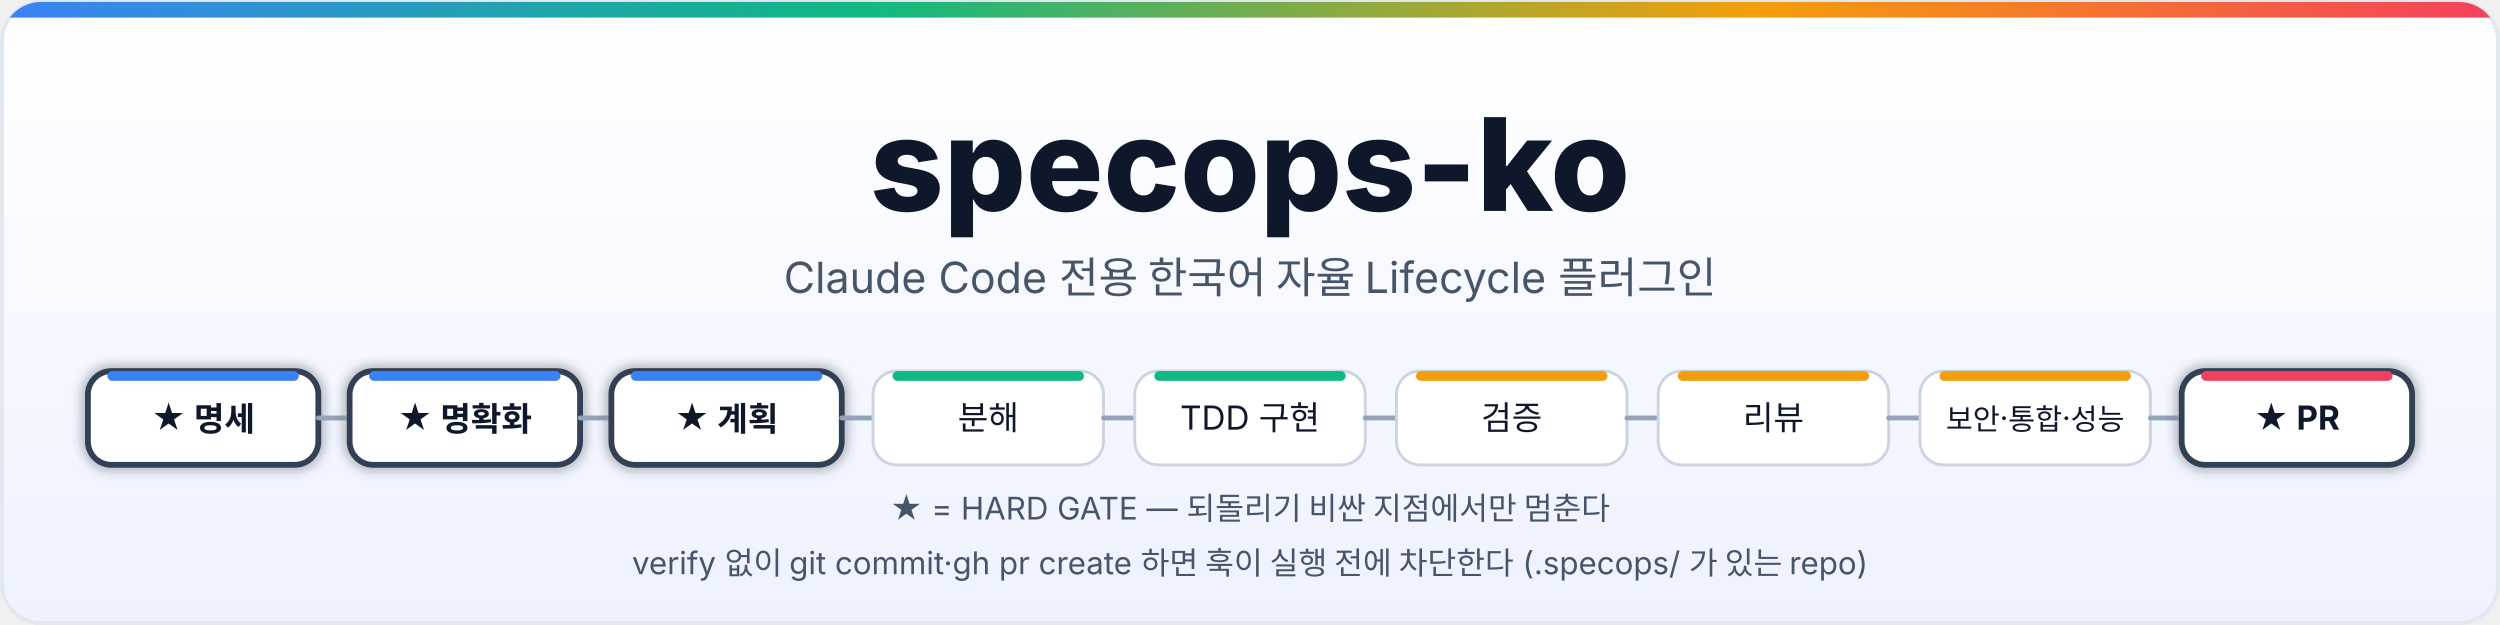
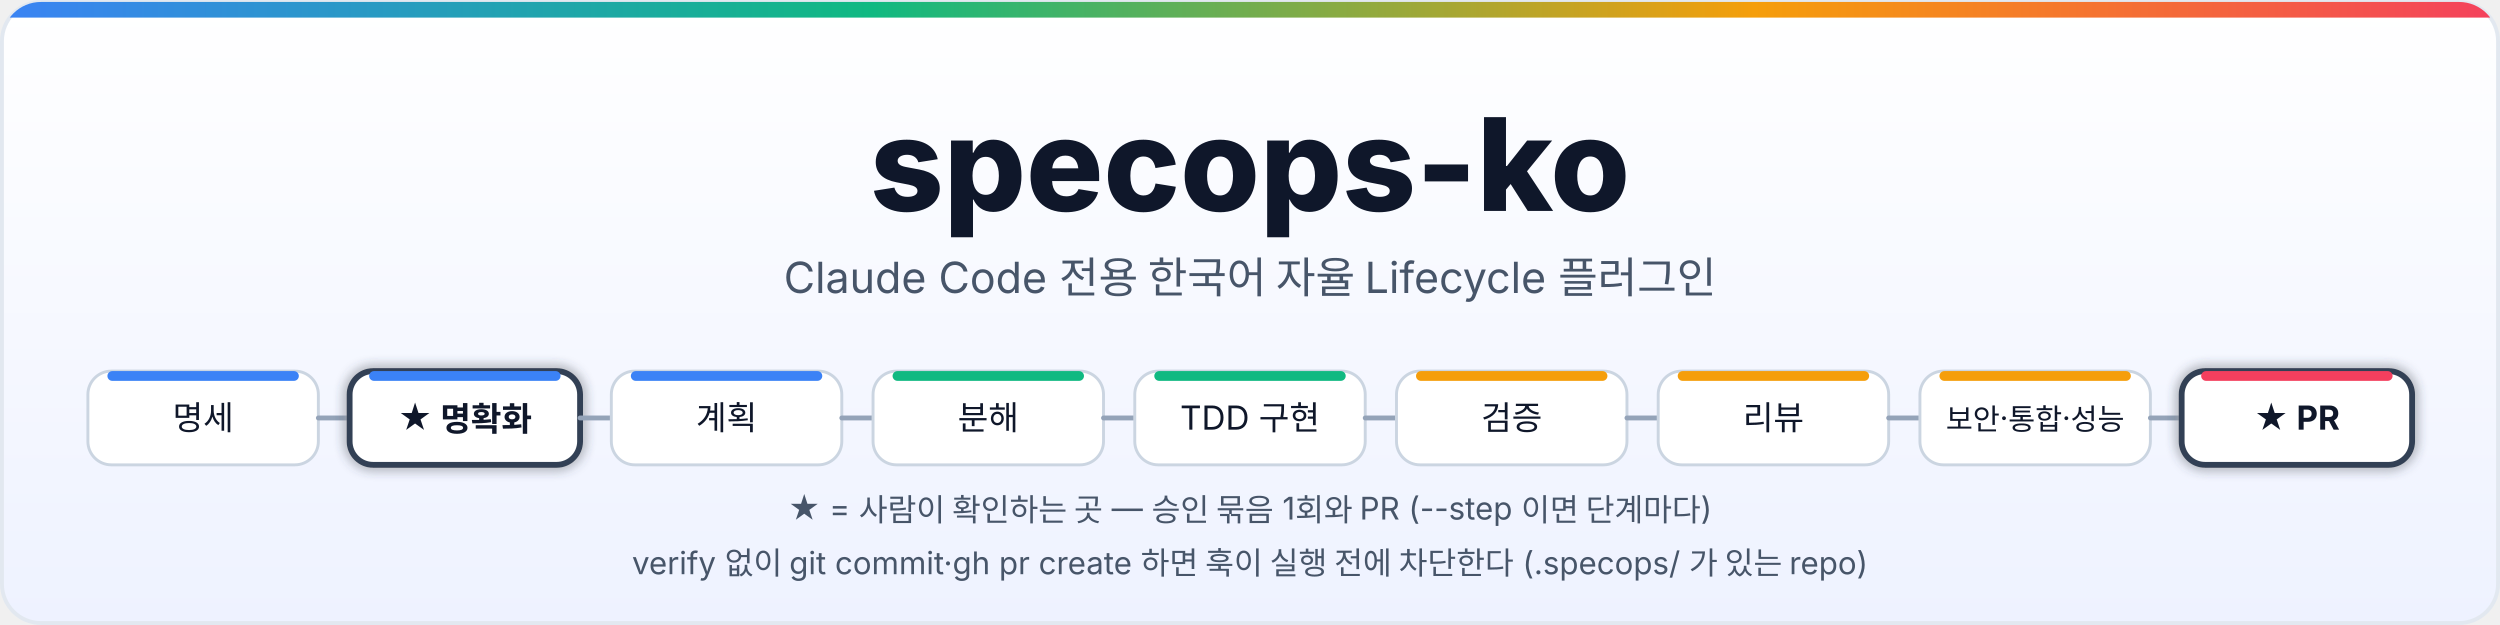
<svg xmlns="http://www.w3.org/2000/svg" viewBox="0 0 1280 320" width="1280" height="320" role="img" aria-labelledby="t d">
  <defs>
    <linearGradient id="bg" x1="0" y1="0" x2="0" y2="1">
      <stop class="a1" offset="0" />
      <stop class="a2" offset="1" />
    </linearGradient>
    <linearGradient id="strip" x1="0" y1="0" x2="1" y2="0">
      <stop class="c0" offset="0" />
      <stop class="c1" offset="0.35" />
      <stop class="c2" offset="0.7" />
      <stop class="c3" offset="1" />
    </linearGradient>
    <filter id="glow" x="-20%" y="-50%" width="140%" height="200%">
      <feGaussianBlur stdDeviation="3" result="b" />
      <feMerge>
        <feMergeNode in="b" />
        <feMergeNode in="SourceGraphic" />
      </feMerge>
    </filter>
    <clipPath id="card">
      <rect x="1" y="1" width="1278" height="318" rx="20" />
    </clipPath>
  </defs>
  <style>
    text{font-family:-apple-system,'Apple SD Gothic Neo','Noto Sans KR','Malgun Gothic','Segoe UI',sans-serif}
    .a1{stop-color:#ffffff}.a2{stop-color:#eef2ff}
    .c0{stop-color:#3b82f6}.c1{stop-color:#10b981}.c2{stop-color:#f59e0b}.c3{stop-color:#f43f5e}
    .bg{stroke:#e2e8f0}
    .chip{fill:#ffffff;stroke:#cbd5e1;stroke-width:1.5}
    .gate{fill:#ffffff;stroke:#334155;stroke-width:3}
    .lbl,.gl{fill:#0f172a}.gl{font-weight:700}
    .name{fill:#0f172a}.tag{fill:#475569}.note{fill:#475569}.arrow{stroke:#94a3b8}
    .bar0{fill:#3b82f6}.bar1{fill:#10b981}.bar2{fill:#f59e0b}.bar3{fill:#f43f5e}
    @media (prefers-color-scheme: dark){
      .a1{stop-color:#0b1020}.a2{stop-color:#141c36}
      .bg{stroke:#1e293b}
      .chip{fill:#111a33;stroke:#334155}
      .gate{fill:#111a33;stroke:#e2e8f0}
      .lbl,.gl{fill:#f1f5f9}.name{fill:#f8fafc}.tag{fill:#94a3b8}.note{fill:#94a3b8}.arrow{stroke:#475569}
    }
  </style>
  <rect class="bg" x="1" y="1" width="1278" height="318" rx="20" fill="url(#bg)" stroke-width="2" />
  <rect x="1" y="1" width="1278" height="8" fill="url(#strip)" clip-path="url(#card)" />
  <text class="name" x="640" y="108" font-size="66" font-weight="800" text-anchor="middle">specops-ko</text>
  <text class="tag" x="640" y="150" font-size="22" text-anchor="middle">Claude Code 전용 한국어 자율 Lifecycle 플러그인</text>
-   <rect class="gate" x="45" y="190" width="118" height="48" rx="12" filter="url(#glow)" />
+   <rect class="chip" x="45" y="190" width="118" height="48" rx="12" />
  <rect class="bar0" x="55" y="190" width="98" height="5" rx="2.5" />
-   <text class="gl" x="104" y="220" font-size="17" text-anchor="middle">★ 명세</text>
+   <text class="lbl" x="104" y="220" font-size="17" text-anchor="middle">명세</text>
  <path class="arrow" d="M163 214H179" fill="none" stroke-width="2.5" stroke-linecap="round" />
  <rect class="gate" x="179" y="190" width="118" height="48" rx="12" filter="url(#glow)" />
  <rect class="bar0" x="189" y="190" width="98" height="5" rx="2.5" />
  <text class="gl" x="238" y="220" font-size="17" text-anchor="middle">★ 명확화</text>
  <path class="arrow" d="M297 214H313" fill="none" stroke-width="2.5" stroke-linecap="round" />
-   <rect class="gate" x="313" y="190" width="118" height="48" rx="12" filter="url(#glow)" />
+   <rect class="chip" x="313" y="190" width="118" height="48" rx="12" />
  <rect class="bar0" x="323" y="190" width="98" height="5" rx="2.5" />
-   <text class="gl" x="372" y="220" font-size="17" text-anchor="middle">★ 계획</text>
+   <text class="lbl" x="372" y="220" font-size="17" text-anchor="middle">계획</text>
  <path class="arrow" d="M431 214H447" fill="none" stroke-width="2.5" stroke-linecap="round" />
  <rect class="chip" x="447" y="190" width="118" height="48" rx="12" />
  <rect class="bar1" x="457" y="190" width="98" height="5" rx="2.5" />
  <text class="lbl" x="506" y="220" font-size="17" text-anchor="middle">분해</text>
  <path class="arrow" d="M565 214H581" fill="none" stroke-width="2.5" stroke-linecap="round" />
  <rect class="chip" x="581" y="190" width="118" height="48" rx="12" />
  <rect class="bar1" x="591" y="190" width="98" height="5" rx="2.5" />
  <text class="lbl" x="640" y="220" font-size="17" text-anchor="middle">TDD 구현</text>
  <path class="arrow" d="M699 214H715" fill="none" stroke-width="2.5" stroke-linecap="round" />
  <rect class="chip" x="715" y="190" width="118" height="48" rx="12" />
  <rect class="bar2" x="725" y="190" width="98" height="5" rx="2.5" />
  <text class="lbl" x="774" y="220" font-size="17" text-anchor="middle">검증</text>
  <path class="arrow" d="M833 214H849" fill="none" stroke-width="2.5" stroke-linecap="round" />
  <rect class="chip" x="849" y="190" width="118" height="48" rx="12" />
  <rect class="bar2" x="859" y="190" width="98" height="5" rx="2.5" />
  <text class="lbl" x="908" y="220" font-size="17" text-anchor="middle">리뷰</text>
  <path class="arrow" d="M967 214H983" fill="none" stroke-width="2.5" stroke-linecap="round" />
  <rect class="chip" x="983" y="190" width="118" height="48" rx="12" />
  <rect class="bar2" x="993" y="190" width="98" height="5" rx="2.5" />
  <text class="lbl" x="1042" y="220" font-size="15" text-anchor="middle">보안·통합·성능</text>
  <path class="arrow" d="M1101 214H1117" fill="none" stroke-width="2.5" stroke-linecap="round" />
  <rect class="gate" x="1117" y="190" width="118" height="48" rx="12" filter="url(#glow)" />
  <rect class="bar3" x="1127" y="190" width="98" height="5" rx="2.5" />
  <text class="gl" x="1176" y="220" font-size="17" text-anchor="middle">★ PR</text>
-   <text class="note" x="640" y="266" font-size="16" text-anchor="middle">★ = HARD GATE — 되돌리기 비싼 지점에서만 멈춘다</text>
+   <text class="note" x="640" y="266" font-size="16" text-anchor="middle">★ = 사람이 확인하는 곳 — 승인 묶음 1회와 PR (--step 이면 단계마다)</text>
  <text class="note" x="640" y="294" font-size="16" text-anchor="middle">verify 없이 git commit·gh pr create 하면 훅이 실행 전에 차단한다 (.specops/ 가 있는 repo)</text>
</svg>
